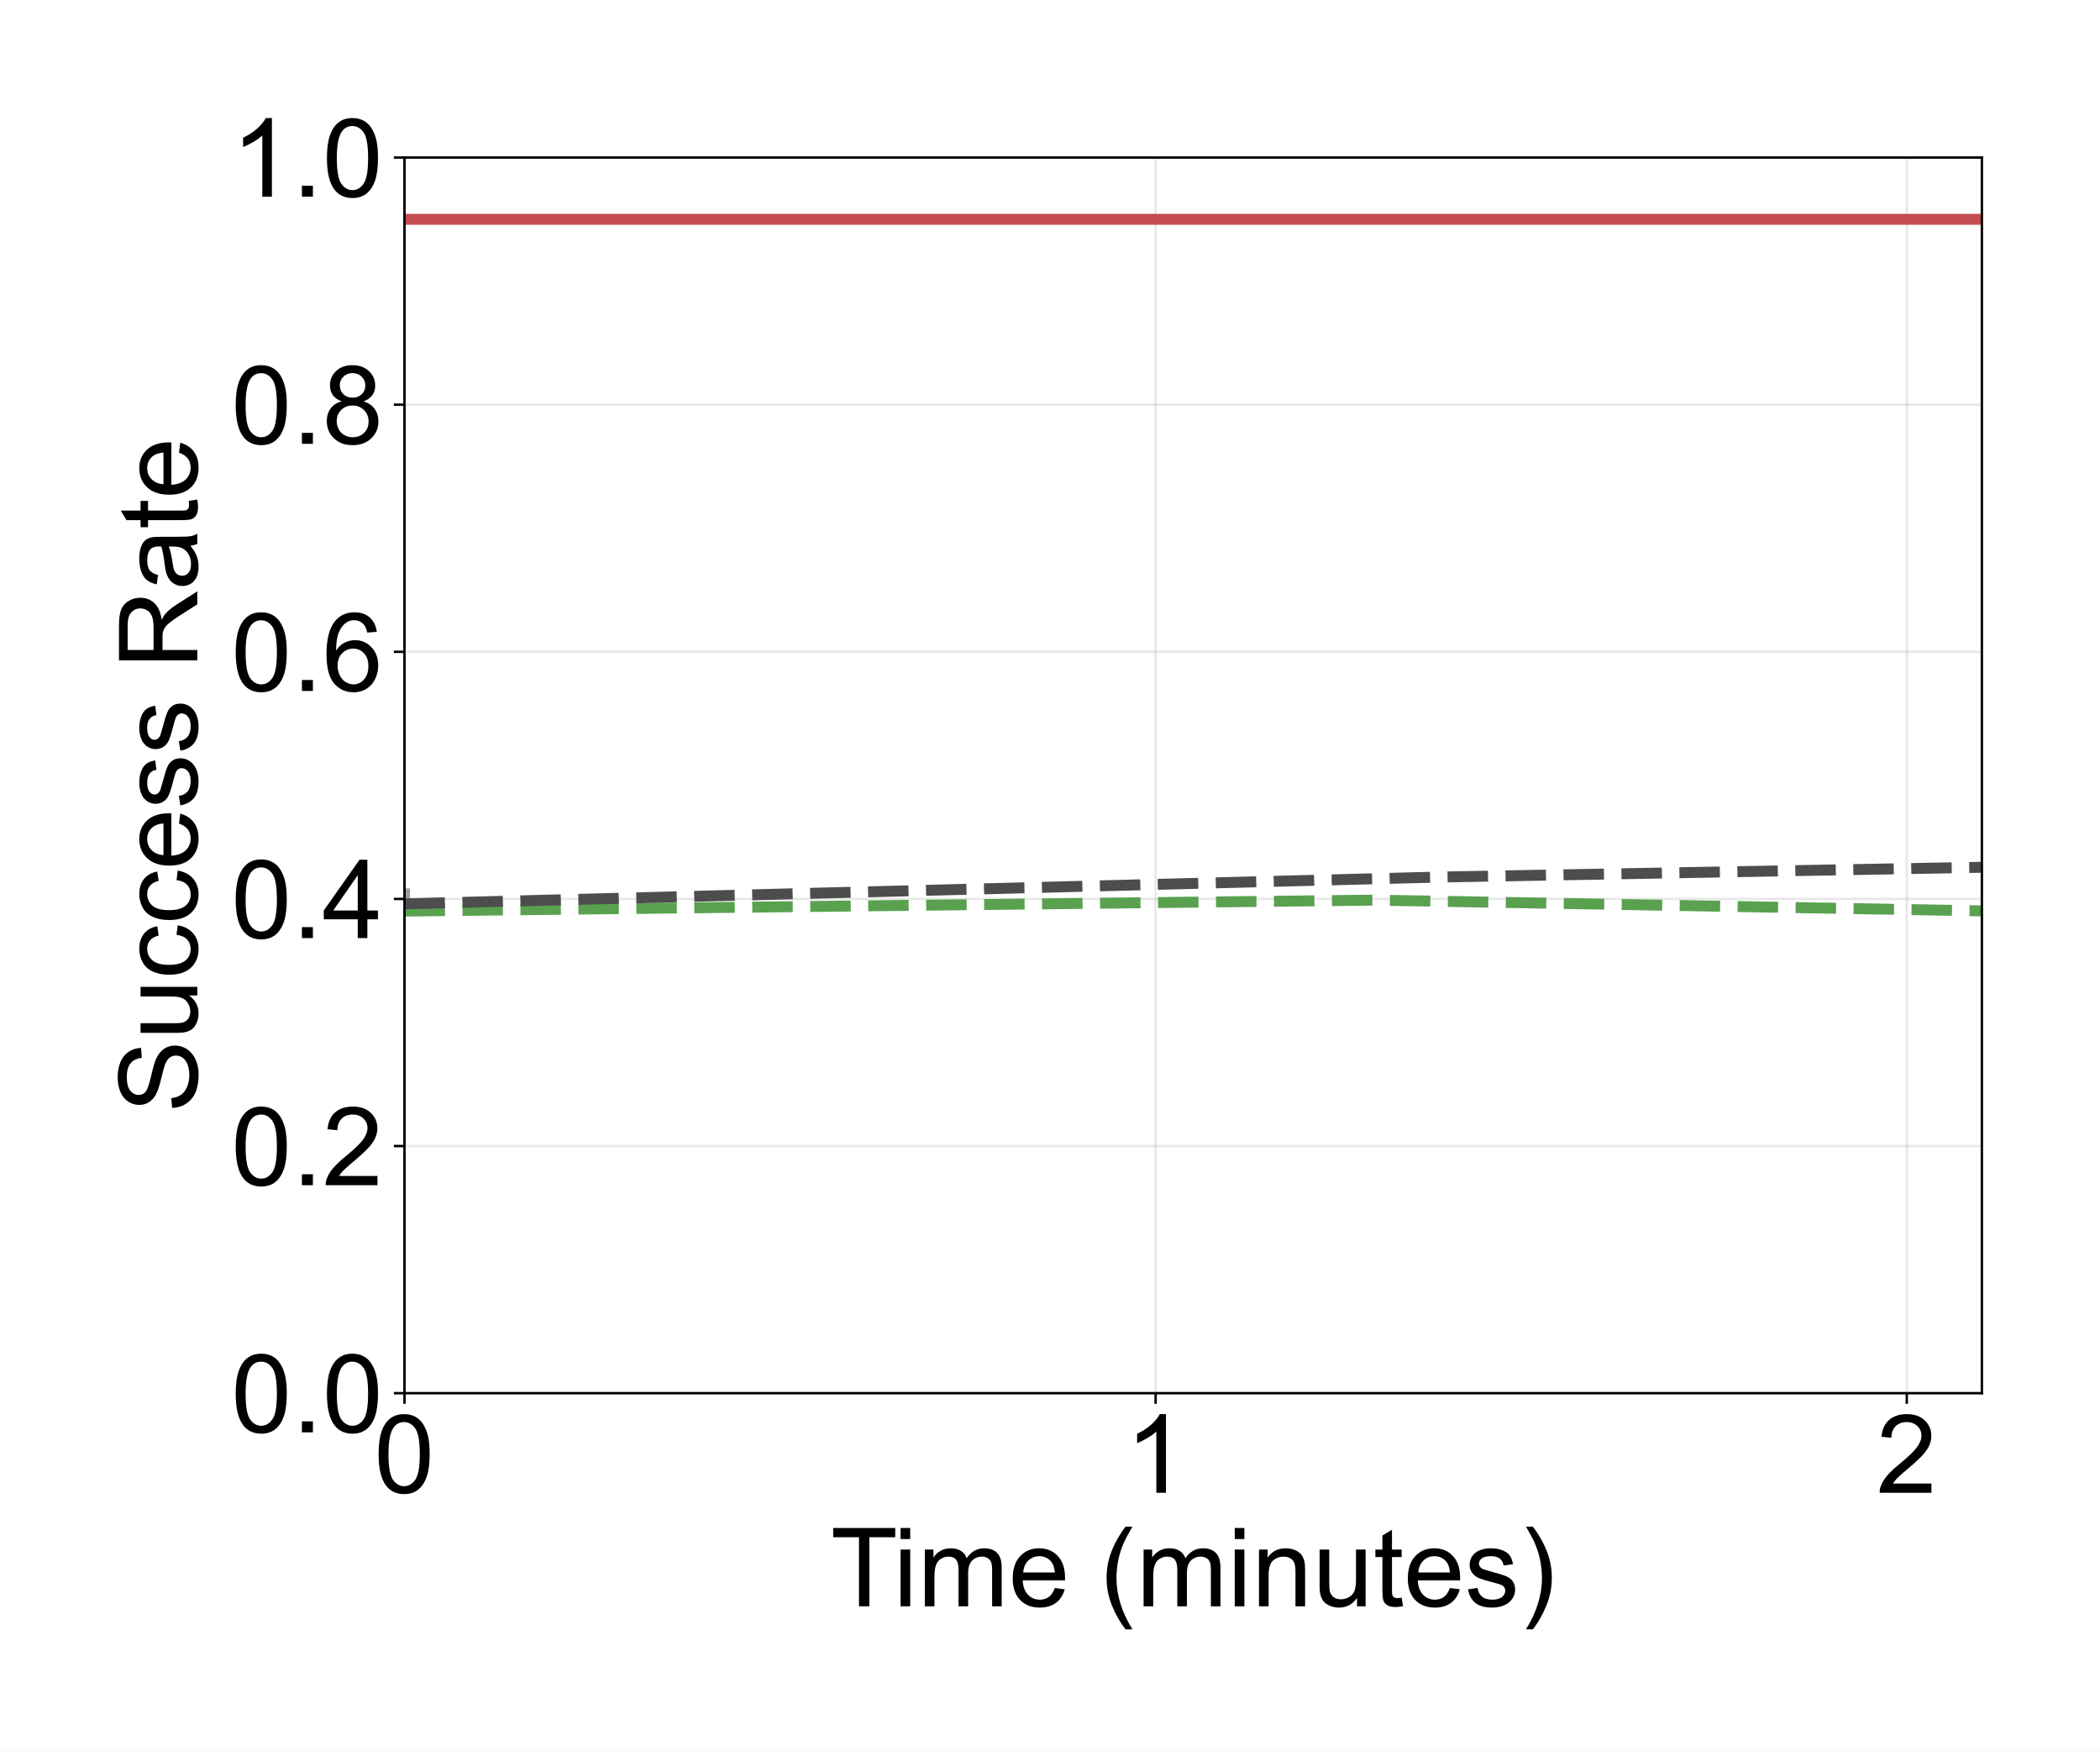
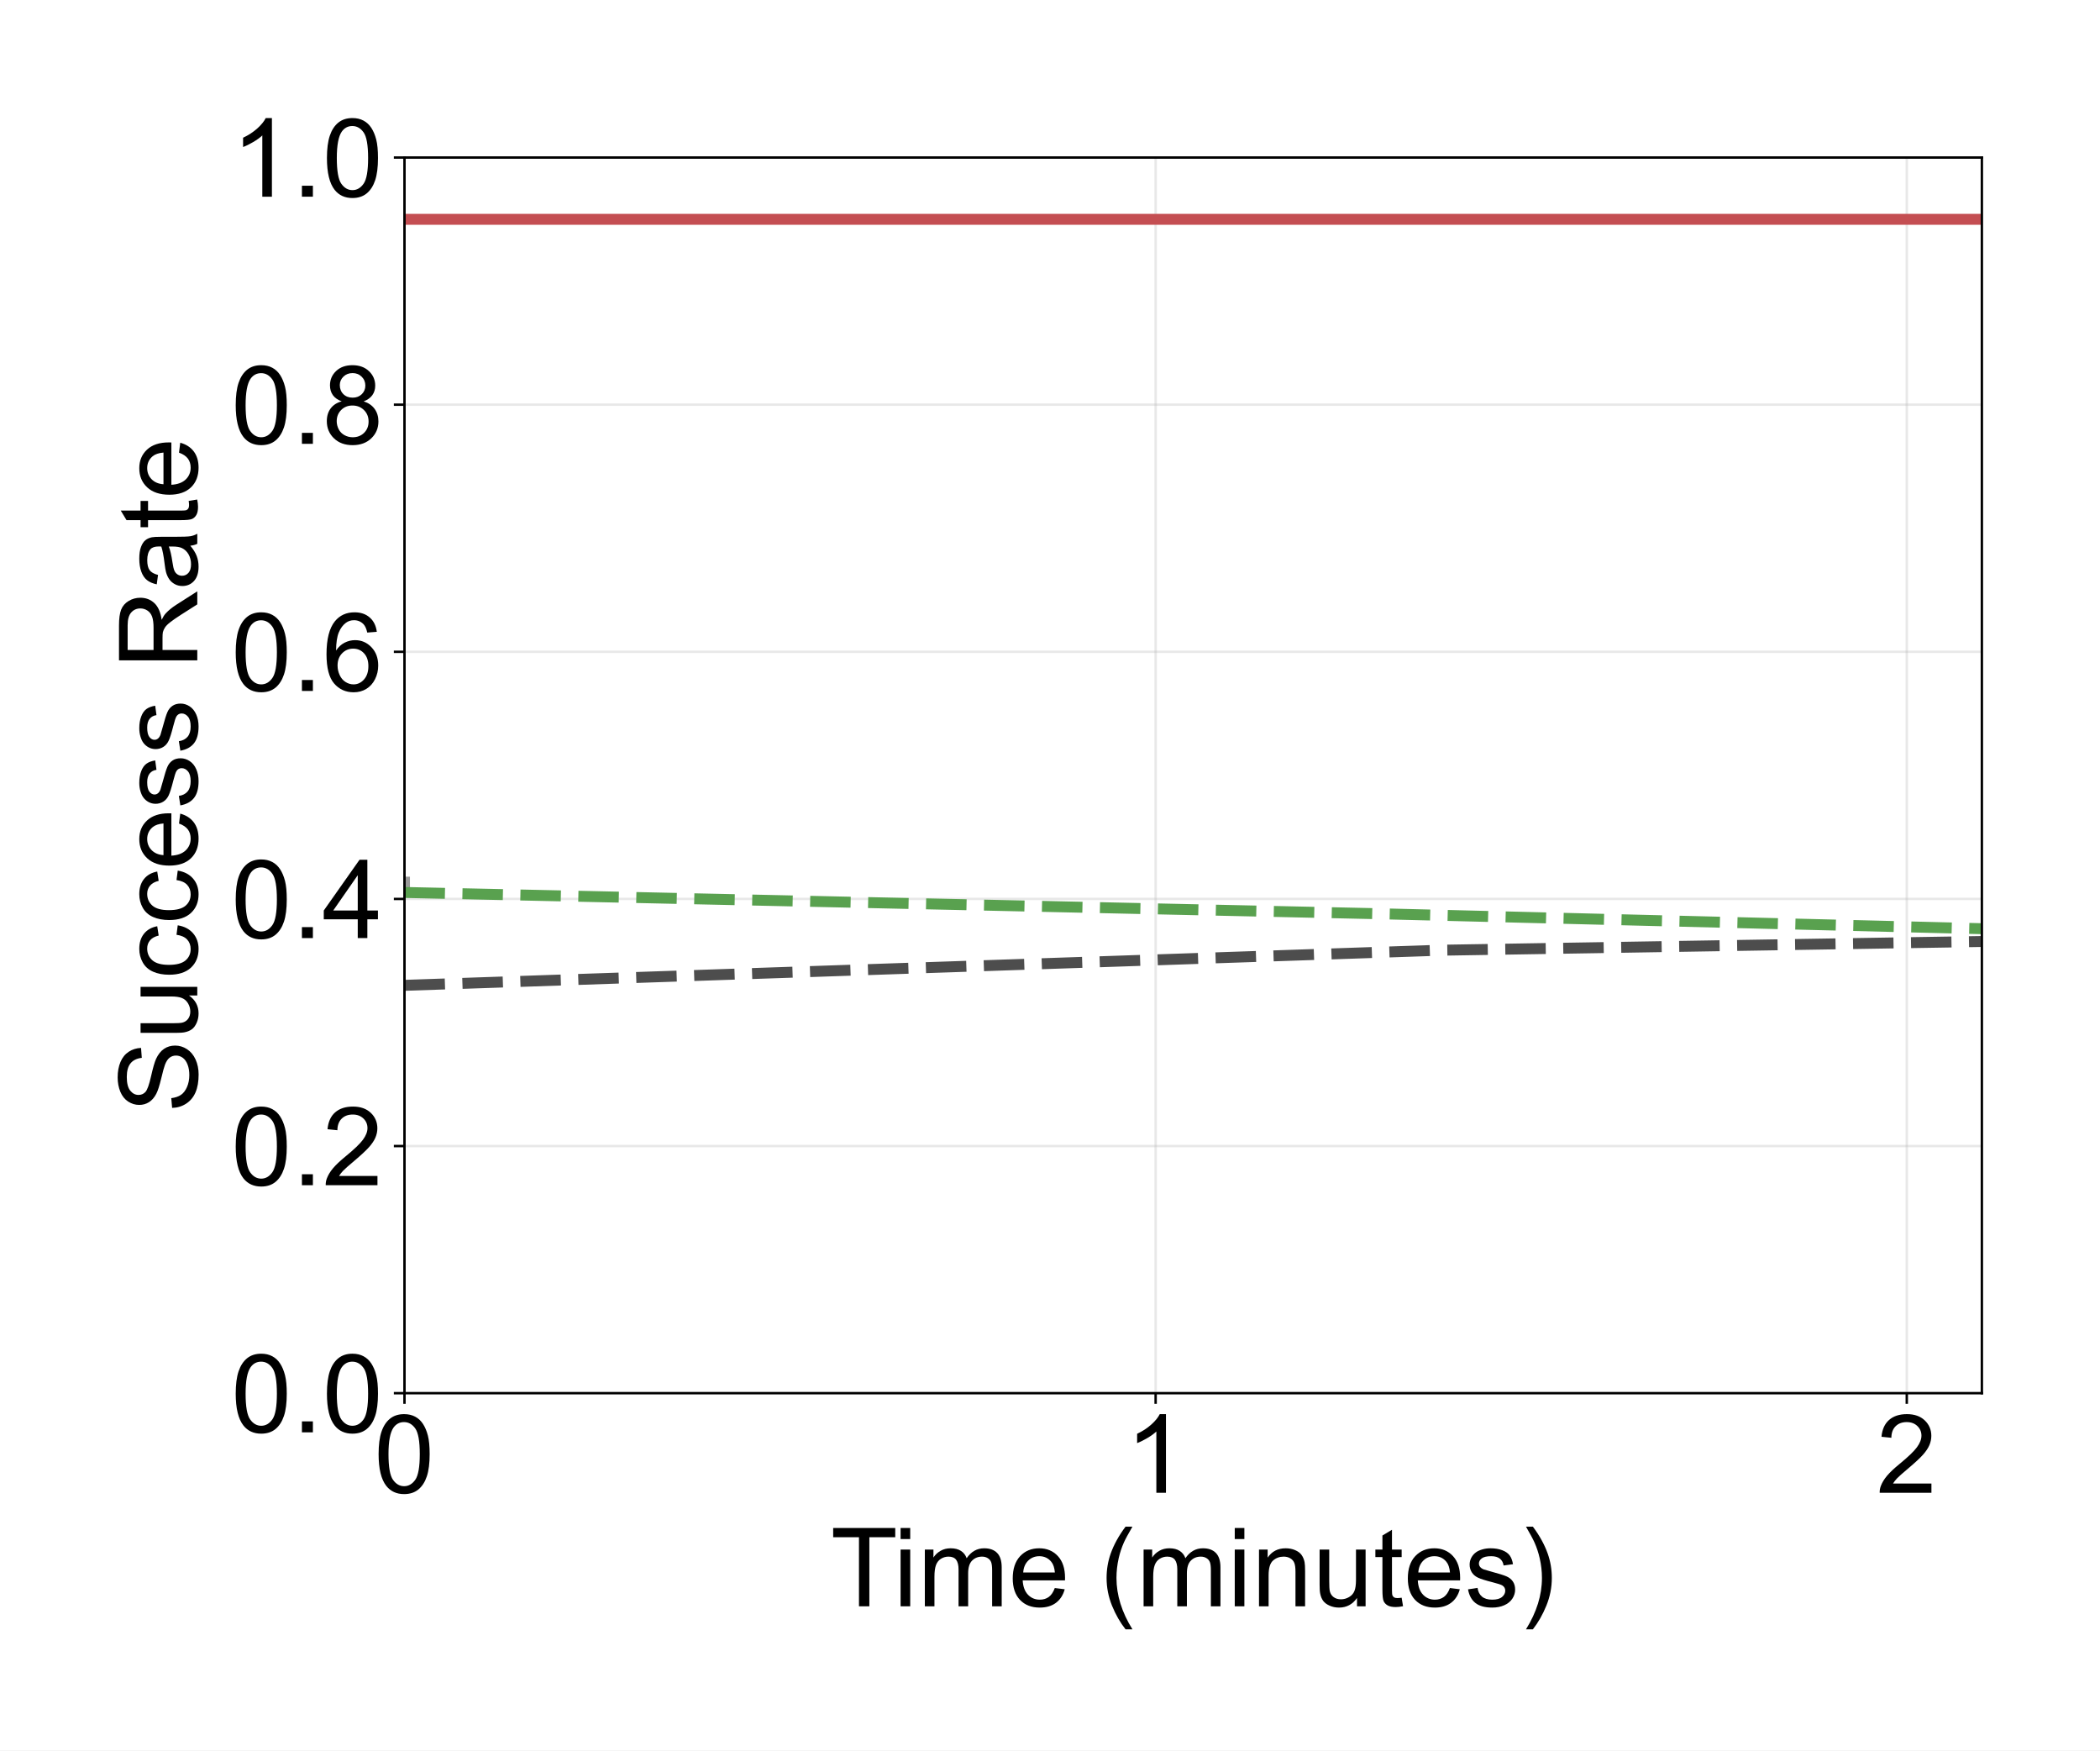
<svg xmlns="http://www.w3.org/2000/svg" xmlns:xlink="http://www.w3.org/1999/xlink" width="691.2pt" height="576pt" viewBox="0 0 691.2 576" version="1.1">
  <defs>
    <style type="text/css">*{stroke-linejoin: round; stroke-linecap: butt}</style>
  </defs>
  <g id="figure_1">
    <g id="patch_1">
      <path d="M 0 576  L 691.2 576  L 691.2 0  L 0 0  z " style="fill: #ffffff" />
    </g>
    <g id="axes_1">
      <g id="patch_2">
        <path d="M 133.13 458.44  L 652.32 458.44  L 652.32 51.84  L 133.13 51.84  z " style="fill: #ffffff" />
      </g>
      <g id="matplotlib.axis_1">
        <g id="xtick_1">
          <g id="line2d_1">
-             <path d="M 133.13 458.44  L 133.13 51.84  " clip-path="url(#p2e481dc9b2)" style="fill: none; stroke: #b0b0b0; stroke-opacity: 0.3; stroke-width: 0.8; stroke-linecap: square" />
+             <path d="M 133.13 458.44  L 133.13 51.84  " clip-path="url(#p962c646a02)" style="fill: none; stroke: #b0b0b0; stroke-opacity: 0.3; stroke-width: 0.8; stroke-linecap: square" />
          </g>
          <g id="line2d_2">
            <defs>
-               <path id="mc18fb414ad" d="M 0 0  L 0 3.5  " style="stroke: #000000; stroke-width: 0.8" />
-             </defs>
-             <g>
-               <use xlink:href="#mc18fb414ad" x="133.13" y="458.44" style="stroke: #000000; stroke-width: 0.8" />
+               <path id="m597c74e752" d="M 0 0  L 0 3.5  " style="stroke: #000000; stroke-width: 0.8" />
+             </defs>
+             <g>
+               <use xlink:href="#m597c74e752" x="133.13" y="458.44" style="stroke: #000000; stroke-width: 0.8" />
            </g>
          </g>
          <g id="text_1">
            <g transform="translate(123.1203 491.2081) scale(0.36 -0.36)">
              <defs>
                <path id="ArialMT-30" d="M 266 2259  Q 266 3072 433 3567  Q 600 4063 929 4331  Q 1259 4600 1759 4600  Q 2128 4600 2406 4451  Q 2684 4303 2865 4023  Q 3047 3744 3150 3342  Q 3253 2941 3253 2259  Q 3253 1453 3087 958  Q 2922 463 2592 192  Q 2263 -78 1759 -78  Q 1097 -78 719 397  Q 266 969 266 2259  z M 844 2259  Q 844 1131 1108 757  Q 1372 384 1759 384  Q 2147 384 2411 759  Q 2675 1134 2675 2259  Q 2675 3391 2411 3762  Q 2147 4134 1753 4134  Q 1366 4134 1134 3806  Q 844 3388 844 2259  z " transform="scale(0.015625)" />
              </defs>
              <use xlink:href="#ArialMT-30" />
            </g>
          </g>
        </g>
        <g id="xtick_2">
          <g id="line2d_3">
-             <path d="M 380.366 458.44  L 380.366 51.84  " clip-path="url(#p2e481dc9b2)" style="fill: none; stroke: #b0b0b0; stroke-opacity: 0.3; stroke-width: 0.8; stroke-linecap: square" />
+             <path d="M 380.366 458.44  L 380.366 51.84  " clip-path="url(#p962c646a02)" style="fill: none; stroke: #b0b0b0; stroke-opacity: 0.3; stroke-width: 0.8; stroke-linecap: square" />
          </g>
          <g id="line2d_4">
            <g>
-               <use xlink:href="#mc18fb414ad" x="380.366" y="458.44" style="stroke: #000000; stroke-width: 0.8" />
+               <use xlink:href="#m597c74e752" x="380.366" y="458.44" style="stroke: #000000; stroke-width: 0.8" />
            </g>
          </g>
          <g id="text_2">
            <g transform="translate(370.3561 491.2081) scale(0.36 -0.36)">
              <defs>
                <path id="ArialMT-31" d="M 2384 0  L 1822 0  L 1822 3584  Q 1619 3391 1289 3197  Q 959 3003 697 2906  L 697 3450  Q 1169 3672 1522 3987  Q 1875 4303 2022 4600  L 2384 4600  L 2384 0  z " transform="scale(0.015625)" />
              </defs>
              <use xlink:href="#ArialMT-31" />
            </g>
          </g>
        </g>
        <g id="xtick_3">
          <g id="line2d_5">
-             <path d="M 627.602 458.44  L 627.602 51.84  " clip-path="url(#p2e481dc9b2)" style="fill: none; stroke: #b0b0b0; stroke-opacity: 0.3; stroke-width: 0.8; stroke-linecap: square" />
+             <path d="M 627.602 458.44  L 627.602 51.84  " clip-path="url(#p962c646a02)" style="fill: none; stroke: #b0b0b0; stroke-opacity: 0.3; stroke-width: 0.8; stroke-linecap: square" />
          </g>
          <g id="line2d_6">
            <g>
-               <use xlink:href="#mc18fb414ad" x="627.602" y="458.44" style="stroke: #000000; stroke-width: 0.8" />
+               <use xlink:href="#m597c74e752" x="627.602" y="458.44" style="stroke: #000000; stroke-width: 0.8" />
            </g>
          </g>
          <g id="text_3">
            <g transform="translate(617.5919 491.2081) scale(0.36 -0.36)">
              <defs>
                <path id="ArialMT-32" d="M 3222 541  L 3222 0  L 194 0  Q 188 203 259 391  Q 375 700 629 1000  Q 884 1300 1366 1694  Q 2113 2306 2375 2664  Q 2638 3022 2638 3341  Q 2638 3675 2398 3904  Q 2159 4134 1775 4134  Q 1369 4134 1125 3890  Q 881 3647 878 3216  L 300 3275  Q 359 3922 746 4261  Q 1134 4600 1788 4600  Q 2447 4600 2831 4234  Q 3216 3869 3216 3328  Q 3216 3053 3103 2787  Q 2991 2522 2730 2228  Q 2469 1934 1863 1422  Q 1356 997 1212 845  Q 1069 694 975 541  L 3222 541  z " transform="scale(0.015625)" />
              </defs>
              <use xlink:href="#ArialMT-32" />
            </g>
          </g>
        </g>
        <g id="text_4">
          <g transform="translate(273.3934 528.57) scale(0.36 -0.36)">
            <defs>
              <path id="ArialMT-54" d="M 1659 0  L 1659 4041  L 150 4041  L 150 4581  L 3781 4581  L 3781 4041  L 2266 4041  L 2266 0  L 1659 0  z " transform="scale(0.015625)" />
              <path id="ArialMT-69" d="M 425 3934  L 425 4581  L 988 4581  L 988 3934  L 425 3934  z M 425 0  L 425 3319  L 988 3319  L 988 0  L 425 0  z " transform="scale(0.015625)" />
              <path id="ArialMT-6d" d="M 422 0  L 422 3319  L 925 3319  L 925 2853  Q 1081 3097 1340 3245  Q 1600 3394 1931 3394  Q 2300 3394 2536 3241  Q 2772 3088 2869 2813  Q 3263 3394 3894 3394  Q 4388 3394 4653 3120  Q 4919 2847 4919 2278  L 4919 0  L 4359 0  L 4359 2091  Q 4359 2428 4304 2576  Q 4250 2725 4106 2815  Q 3963 2906 3769 2906  Q 3419 2906 3187 2673  Q 2956 2441 2956 1928  L 2956 0  L 2394 0  L 2394 2156  Q 2394 2531 2256 2718  Q 2119 2906 1806 2906  Q 1569 2906 1367 2781  Q 1166 2656 1075 2415  Q 984 2175 984 1722  L 984 0  L 422 0  z " transform="scale(0.015625)" />
              <path id="ArialMT-65" d="M 2694 1069  L 3275 997  Q 3138 488 2766 206  Q 2394 -75 1816 -75  Q 1088 -75 661 373  Q 234 822 234 1631  Q 234 2469 665 2931  Q 1097 3394 1784 3394  Q 2450 3394 2872 2941  Q 3294 2488 3294 1666  Q 3294 1616 3291 1516  L 816 1516  Q 847 969 1125 678  Q 1403 388 1819 388  Q 2128 388 2347 550  Q 2566 713 2694 1069  z M 847 1978  L 2700 1978  Q 2663 2397 2488 2606  Q 2219 2931 1791 2931  Q 1403 2931 1139 2672  Q 875 2413 847 1978  z " transform="scale(0.015625)" />
              <path id="ArialMT-20" transform="scale(0.015625)" />
              <path id="ArialMT-28" d="M 1497 -1347  Q 1031 -759 709 28  Q 388 816 388 1659  Q 388 2403 628 3084  Q 909 3875 1497 4659  L 1900 4659  Q 1522 4009 1400 3731  Q 1209 3300 1100 2831  Q 966 2247 966 1656  Q 966 153 1900 -1347  L 1497 -1347  z " transform="scale(0.015625)" />
              <path id="ArialMT-6e" d="M 422 0  L 422 3319  L 928 3319  L 928 2847  Q 1294 3394 1984 3394  Q 2284 3394 2536 3286  Q 2788 3178 2913 3003  Q 3038 2828 3088 2588  Q 3119 2431 3119 2041  L 3119 0  L 2556 0  L 2556 2019  Q 2556 2363 2490 2533  Q 2425 2703 2258 2804  Q 2091 2906 1866 2906  Q 1506 2906 1245 2678  Q 984 2450 984 1813  L 984 0  L 422 0  z " transform="scale(0.015625)" />
              <path id="ArialMT-75" d="M 2597 0  L 2597 488  Q 2209 -75 1544 -75  Q 1250 -75 995 37  Q 741 150 617 320  Q 494 491 444 738  Q 409 903 409 1263  L 409 3319  L 972 3319  L 972 1478  Q 972 1038 1006 884  Q 1059 663 1231 536  Q 1403 409 1656 409  Q 1909 409 2131 539  Q 2353 669 2445 892  Q 2538 1116 2538 1541  L 2538 3319  L 3100 3319  L 3100 0  L 2597 0  z " transform="scale(0.015625)" />
              <path id="ArialMT-74" d="M 1650 503  L 1731 6  Q 1494 -44 1306 -44  Q 1000 -44 831 53  Q 663 150 594 308  Q 525 466 525 972  L 525 2881  L 113 2881  L 113 3319  L 525 3319  L 525 4141  L 1084 4478  L 1084 3319  L 1650 3319  L 1650 2881  L 1084 2881  L 1084 941  Q 1084 700 1114 631  Q 1144 563 1211 522  Q 1278 481 1403 481  Q 1497 481 1650 503  z " transform="scale(0.015625)" />
              <path id="ArialMT-73" d="M 197 991  L 753 1078  Q 800 744 1014 566  Q 1228 388 1613 388  Q 2000 388 2187 545  Q 2375 703 2375 916  Q 2375 1106 2209 1216  Q 2094 1291 1634 1406  Q 1016 1563 777 1677  Q 538 1791 414 1992  Q 291 2194 291 2438  Q 291 2659 392 2848  Q 494 3038 669 3163  Q 800 3259 1026 3326  Q 1253 3394 1513 3394  Q 1903 3394 2198 3281  Q 2494 3169 2634 2976  Q 2775 2784 2828 2463  L 2278 2388  Q 2241 2644 2061 2787  Q 1881 2931 1553 2931  Q 1166 2931 1000 2803  Q 834 2675 834 2503  Q 834 2394 903 2306  Q 972 2216 1119 2156  Q 1203 2125 1616 2013  Q 2213 1853 2448 1751  Q 2684 1650 2818 1456  Q 2953 1263 2953 975  Q 2953 694 2789 445  Q 2625 197 2315 61  Q 2006 -75 1616 -75  Q 969 -75 630 194  Q 291 463 197 991  z " transform="scale(0.015625)" />
              <path id="ArialMT-29" d="M 791 -1347  L 388 -1347  Q 1322 153 1322 1656  Q 1322 2244 1188 2822  Q 1081 3291 891 3722  Q 769 4003 388 4659  L 791 4659  Q 1378 3875 1659 3084  Q 1900 2403 1900 1659  Q 1900 816 1576 28  Q 1253 -759 791 -1347  z " transform="scale(0.015625)" />
            </defs>
            <use xlink:href="#ArialMT-54" />
            <use xlink:href="#ArialMT-69" transform="translate(57.33398 0)" />
            <use xlink:href="#ArialMT-6d" transform="translate(79.55078 0)" />
            <use xlink:href="#ArialMT-65" transform="translate(162.8516 0)" />
            <use xlink:href="#ArialMT-20" transform="translate(218.4668 0)" />
            <use xlink:href="#ArialMT-28" transform="translate(246.25 0)" />
            <use xlink:href="#ArialMT-6d" transform="translate(279.5508 0)" />
            <use xlink:href="#ArialMT-69" transform="translate(362.8516 0)" />
            <use xlink:href="#ArialMT-6e" transform="translate(385.0684 0)" />
            <use xlink:href="#ArialMT-75" transform="translate(440.6836 0)" />
            <use xlink:href="#ArialMT-74" transform="translate(496.2988 0)" />
            <use xlink:href="#ArialMT-65" transform="translate(524.082 0)" />
            <use xlink:href="#ArialMT-73" transform="translate(579.6973 0)" />
            <use xlink:href="#ArialMT-29" transform="translate(629.6973 0)" />
          </g>
        </g>
      </g>
      <g id="matplotlib.axis_2">
        <g id="ytick_1">
          <g id="line2d_7">
-             <path d="M 133.13 458.44  L 652.32 458.44  " clip-path="url(#p2e481dc9b2)" style="fill: none; stroke: #b0b0b0; stroke-opacity: 0.3; stroke-width: 0.8; stroke-linecap: square" />
+             <path d="M 133.13 458.44  L 652.32 458.44  " clip-path="url(#p962c646a02)" style="fill: none; stroke: #b0b0b0; stroke-opacity: 0.3; stroke-width: 0.8; stroke-linecap: square" />
          </g>
          <g id="line2d_8">
            <defs>
-               <path id="mb0112a055e" d="M 0 0  L -3.5 0  " style="stroke: #000000; stroke-width: 0.8" />
-             </defs>
-             <g>
-               <use xlink:href="#mb0112a055e" x="133.13" y="458.44" style="stroke: #000000; stroke-width: 0.8" />
+               <path id="md3a74d9edc" d="M 0 0  L -3.5 0  " style="stroke: #000000; stroke-width: 0.8" />
+             </defs>
+             <g>
+               <use xlink:href="#md3a74d9edc" x="133.13" y="458.44" style="stroke: #000000; stroke-width: 0.8" />
            </g>
          </g>
          <g id="text_5">
            <g transform="translate(76.09 471.3241) scale(0.36 -0.36)">
              <defs>
                <path id="ArialMT-2e" d="M 581 0  L 581 641  L 1222 641  L 1222 0  L 581 0  z " transform="scale(0.015625)" />
              </defs>
              <use xlink:href="#ArialMT-30" />
              <use xlink:href="#ArialMT-2e" transform="translate(55.61523 0)" />
              <use xlink:href="#ArialMT-30" transform="translate(83.39844 0)" />
            </g>
          </g>
        </g>
        <g id="ytick_2">
          <g id="line2d_9">
-             <path d="M 133.13 377.12  L 652.32 377.12  " clip-path="url(#p2e481dc9b2)" style="fill: none; stroke: #b0b0b0; stroke-opacity: 0.3; stroke-width: 0.8; stroke-linecap: square" />
+             <path d="M 133.13 377.12  L 652.32 377.12  " clip-path="url(#p962c646a02)" style="fill: none; stroke: #b0b0b0; stroke-opacity: 0.3; stroke-width: 0.8; stroke-linecap: square" />
          </g>
          <g id="line2d_10">
            <g>
-               <use xlink:href="#mb0112a055e" x="133.13" y="377.12" style="stroke: #000000; stroke-width: 0.8" />
+               <use xlink:href="#md3a74d9edc" x="133.13" y="377.12" style="stroke: #000000; stroke-width: 0.8" />
            </g>
          </g>
          <g id="text_6">
            <g transform="translate(76.09 390.0041) scale(0.36 -0.36)">
              <use xlink:href="#ArialMT-30" />
              <use xlink:href="#ArialMT-2e" transform="translate(55.61523 0)" />
              <use xlink:href="#ArialMT-32" transform="translate(83.39844 0)" />
            </g>
          </g>
        </g>
        <g id="ytick_3">
          <g id="line2d_11">
-             <path d="M 133.13 295.8  L 652.32 295.8  " clip-path="url(#p2e481dc9b2)" style="fill: none; stroke: #b0b0b0; stroke-opacity: 0.3; stroke-width: 0.8; stroke-linecap: square" />
+             <path d="M 133.13 295.8  L 652.32 295.8  " clip-path="url(#p962c646a02)" style="fill: none; stroke: #b0b0b0; stroke-opacity: 0.3; stroke-width: 0.8; stroke-linecap: square" />
          </g>
          <g id="line2d_12">
            <g>
-               <use xlink:href="#mb0112a055e" x="133.13" y="295.8" style="stroke: #000000; stroke-width: 0.8" />
+               <use xlink:href="#md3a74d9edc" x="133.13" y="295.8" style="stroke: #000000; stroke-width: 0.8" />
            </g>
          </g>
          <g id="text_7">
            <g transform="translate(76.09 308.6841) scale(0.36 -0.36)">
              <defs>
                <path id="ArialMT-34" d="M 2069 0  L 2069 1097  L 81 1097  L 81 1613  L 2172 4581  L 2631 4581  L 2631 1613  L 3250 1613  L 3250 1097  L 2631 1097  L 2631 0  L 2069 0  z M 2069 1613  L 2069 3678  L 634 1613  L 2069 1613  z " transform="scale(0.015625)" />
              </defs>
              <use xlink:href="#ArialMT-30" />
              <use xlink:href="#ArialMT-2e" transform="translate(55.61523 0)" />
              <use xlink:href="#ArialMT-34" transform="translate(83.39844 0)" />
            </g>
          </g>
        </g>
        <g id="ytick_4">
          <g id="line2d_13">
-             <path d="M 133.13 214.48  L 652.32 214.48  " clip-path="url(#p2e481dc9b2)" style="fill: none; stroke: #b0b0b0; stroke-opacity: 0.3; stroke-width: 0.8; stroke-linecap: square" />
+             <path d="M 133.13 214.48  L 652.32 214.48  " clip-path="url(#p962c646a02)" style="fill: none; stroke: #b0b0b0; stroke-opacity: 0.3; stroke-width: 0.8; stroke-linecap: square" />
          </g>
          <g id="line2d_14">
            <g>
-               <use xlink:href="#mb0112a055e" x="133.13" y="214.48" style="stroke: #000000; stroke-width: 0.8" />
+               <use xlink:href="#md3a74d9edc" x="133.13" y="214.48" style="stroke: #000000; stroke-width: 0.8" />
            </g>
          </g>
          <g id="text_8">
            <g transform="translate(76.09 227.3641) scale(0.36 -0.36)">
              <defs>
                <path id="ArialMT-36" d="M 3184 3459  L 2625 3416  Q 2550 3747 2413 3897  Q 2184 4138 1850 4138  Q 1581 4138 1378 3988  Q 1113 3794 959 3422  Q 806 3050 800 2363  Q 1003 2672 1297 2822  Q 1591 2972 1913 2972  Q 2475 2972 2870 2558  Q 3266 2144 3266 1488  Q 3266 1056 3080 686  Q 2894 316 2569 119  Q 2244 -78 1831 -78  Q 1128 -78 684 439  Q 241 956 241 2144  Q 241 3472 731 4075  Q 1159 4600 1884 4600  Q 2425 4600 2770 4297  Q 3116 3994 3184 3459  z M 888 1484  Q 888 1194 1011 928  Q 1134 663 1356 523  Q 1578 384 1822 384  Q 2178 384 2434 671  Q 2691 959 2691 1453  Q 2691 1928 2437 2201  Q 2184 2475 1800 2475  Q 1419 2475 1153 2201  Q 888 1928 888 1484  z " transform="scale(0.015625)" />
              </defs>
              <use xlink:href="#ArialMT-30" />
              <use xlink:href="#ArialMT-2e" transform="translate(55.61523 0)" />
              <use xlink:href="#ArialMT-36" transform="translate(83.39844 0)" />
            </g>
          </g>
        </g>
        <g id="ytick_5">
          <g id="line2d_15">
-             <path d="M 133.13 133.16  L 652.32 133.16  " clip-path="url(#p2e481dc9b2)" style="fill: none; stroke: #b0b0b0; stroke-opacity: 0.3; stroke-width: 0.8; stroke-linecap: square" />
+             <path d="M 133.13 133.16  L 652.32 133.16  " clip-path="url(#p962c646a02)" style="fill: none; stroke: #b0b0b0; stroke-opacity: 0.3; stroke-width: 0.8; stroke-linecap: square" />
          </g>
          <g id="line2d_16">
            <g>
-               <use xlink:href="#mb0112a055e" x="133.13" y="133.16" style="stroke: #000000; stroke-width: 0.8" />
+               <use xlink:href="#md3a74d9edc" x="133.13" y="133.16" style="stroke: #000000; stroke-width: 0.8" />
            </g>
          </g>
          <g id="text_9">
            <g transform="translate(76.09 146.0441) scale(0.36 -0.36)">
              <defs>
                <path id="ArialMT-38" d="M 1131 2484  Q 781 2613 612 2850  Q 444 3088 444 3419  Q 444 3919 803 4259  Q 1163 4600 1759 4600  Q 2359 4600 2725 4251  Q 3091 3903 3091 3403  Q 3091 3084 2923 2848  Q 2756 2613 2416 2484  Q 2838 2347 3058 2040  Q 3278 1734 3278 1309  Q 3278 722 2862 322  Q 2447 -78 1769 -78  Q 1091 -78 675 323  Q 259 725 259 1325  Q 259 1772 486 2073  Q 713 2375 1131 2484  z M 1019 3438  Q 1019 3113 1228 2906  Q 1438 2700 1772 2700  Q 2097 2700 2305 2904  Q 2513 3109 2513 3406  Q 2513 3716 2298 3927  Q 2084 4138 1766 4138  Q 1444 4138 1231 3931  Q 1019 3725 1019 3438  z M 838 1322  Q 838 1081 952 856  Q 1066 631 1291 507  Q 1516 384 1775 384  Q 2178 384 2440 643  Q 2703 903 2703 1303  Q 2703 1709 2433 1975  Q 2163 2241 1756 2241  Q 1359 2241 1098 1978  Q 838 1716 838 1322  z " transform="scale(0.015625)" />
              </defs>
              <use xlink:href="#ArialMT-30" />
              <use xlink:href="#ArialMT-2e" transform="translate(55.61523 0)" />
              <use xlink:href="#ArialMT-38" transform="translate(83.39844 0)" />
            </g>
          </g>
        </g>
        <g id="ytick_6">
          <g id="line2d_17">
-             <path d="M 133.13 51.84  L 652.32 51.84  " clip-path="url(#p2e481dc9b2)" style="fill: none; stroke: #b0b0b0; stroke-opacity: 0.3; stroke-width: 0.8; stroke-linecap: square" />
+             <path d="M 133.13 51.84  L 652.32 51.84  " clip-path="url(#p962c646a02)" style="fill: none; stroke: #b0b0b0; stroke-opacity: 0.3; stroke-width: 0.8; stroke-linecap: square" />
          </g>
          <g id="line2d_18">
            <g>
-               <use xlink:href="#mb0112a055e" x="133.13" y="51.84" style="stroke: #000000; stroke-width: 0.8" />
+               <use xlink:href="#md3a74d9edc" x="133.13" y="51.84" style="stroke: #000000; stroke-width: 0.8" />
            </g>
          </g>
          <g id="text_10">
            <g transform="translate(76.09 64.72406) scale(0.36 -0.36)">
              <use xlink:href="#ArialMT-31" />
              <use xlink:href="#ArialMT-2e" transform="translate(55.61523 0)" />
              <use xlink:href="#ArialMT-30" transform="translate(83.39844 0)" />
            </g>
          </g>
        </g>
        <g id="text_11">
          <g transform="translate(64.935 366.1859) rotate(-90) scale(0.36 -0.36)">
            <defs>
              <path id="ArialMT-53" d="M 288 1472  L 859 1522  Q 900 1178 1048 958  Q 1197 738 1509 602  Q 1822 466 2213 466  Q 2559 466 2825 569  Q 3091 672 3220 851  Q 3350 1031 3350 1244  Q 3350 1459 3225 1620  Q 3100 1781 2813 1891  Q 2628 1963 1997 2114  Q 1366 2266 1113 2400  Q 784 2572 623 2826  Q 463 3081 463 3397  Q 463 3744 659 4045  Q 856 4347 1234 4503  Q 1613 4659 2075 4659  Q 2584 4659 2973 4495  Q 3363 4331 3572 4012  Q 3781 3694 3797 3291  L 3216 3247  Q 3169 3681 2898 3903  Q 2628 4125 2100 4125  Q 1550 4125 1298 3923  Q 1047 3722 1047 3438  Q 1047 3191 1225 3031  Q 1400 2872 2139 2705  Q 2878 2538 3153 2413  Q 3553 2228 3743 1945  Q 3934 1663 3934 1294  Q 3934 928 3725 604  Q 3516 281 3123 101  Q 2731 -78 2241 -78  Q 1619 -78 1198 103  Q 778 284 539 648  Q 300 1013 288 1472  z " transform="scale(0.015625)" />
              <path id="ArialMT-63" d="M 2588 1216  L 3141 1144  Q 3050 572 2676 248  Q 2303 -75 1759 -75  Q 1078 -75 664 370  Q 250 816 250 1647  Q 250 2184 428 2587  Q 606 2991 970 3192  Q 1334 3394 1763 3394  Q 2303 3394 2647 3120  Q 2991 2847 3088 2344  L 2541 2259  Q 2463 2594 2264 2762  Q 2066 2931 1784 2931  Q 1359 2931 1093 2626  Q 828 2322 828 1663  Q 828 994 1084 691  Q 1341 388 1753 388  Q 2084 388 2306 591  Q 2528 794 2588 1216  z " transform="scale(0.015625)" />
              <path id="ArialMT-52" d="M 503 0  L 503 4581  L 2534 4581  Q 3147 4581 3465 4457  Q 3784 4334 3975 4021  Q 4166 3709 4166 3331  Q 4166 2844 3850 2509  Q 3534 2175 2875 2084  Q 3116 1969 3241 1856  Q 3506 1613 3744 1247  L 4541 0  L 3778 0  L 3172 953  Q 2906 1366 2734 1584  Q 2563 1803 2427 1890  Q 2291 1978 2150 2013  Q 2047 2034 1813 2034  L 1109 2034  L 1109 0  L 503 0  z M 1109 2559  L 2413 2559  Q 2828 2559 3062 2645  Q 3297 2731 3419 2920  Q 3541 3109 3541 3331  Q 3541 3656 3305 3865  Q 3069 4075 2559 4075  L 1109 4075  L 1109 2559  z " transform="scale(0.015625)" />
              <path id="ArialMT-61" d="M 2588 409  Q 2275 144 1986 34  Q 1697 -75 1366 -75  Q 819 -75 525 192  Q 231 459 231 875  Q 231 1119 342 1320  Q 453 1522 633 1644  Q 813 1766 1038 1828  Q 1203 1872 1538 1913  Q 2219 1994 2541 2106  Q 2544 2222 2544 2253  Q 2544 2597 2384 2738  Q 2169 2928 1744 2928  Q 1347 2928 1158 2789  Q 969 2650 878 2297  L 328 2372  Q 403 2725 575 2942  Q 747 3159 1072 3276  Q 1397 3394 1825 3394  Q 2250 3394 2515 3294  Q 2781 3194 2906 3042  Q 3031 2891 3081 2659  Q 3109 2516 3109 2141  L 3109 1391  Q 3109 606 3145 398  Q 3181 191 3288 0  L 2700 0  Q 2613 175 2588 409  z M 2541 1666  Q 2234 1541 1622 1453  Q 1275 1403 1131 1340  Q 988 1278 909 1158  Q 831 1038 831 891  Q 831 666 1001 516  Q 1172 366 1500 366  Q 1825 366 2078 508  Q 2331 650 2450 897  Q 2541 1088 2541 1459  L 2541 1666  z " transform="scale(0.015625)" />
            </defs>
            <use xlink:href="#ArialMT-53" />
            <use xlink:href="#ArialMT-75" transform="translate(66.69922 0)" />
            <use xlink:href="#ArialMT-63" transform="translate(122.3145 0)" />
            <use xlink:href="#ArialMT-63" transform="translate(172.3145 0)" />
            <use xlink:href="#ArialMT-65" transform="translate(222.3145 0)" />
            <use xlink:href="#ArialMT-73" transform="translate(277.9297 0)" />
            <use xlink:href="#ArialMT-73" transform="translate(327.9297 0)" />
            <use xlink:href="#ArialMT-20" transform="translate(377.9297 0)" />
            <use xlink:href="#ArialMT-52" transform="translate(405.7129 0)" />
            <use xlink:href="#ArialMT-61" transform="translate(477.9297 0)" />
            <use xlink:href="#ArialMT-74" transform="translate(533.5449 0)" />
            <use xlink:href="#ArialMT-65" transform="translate(561.3281 0)" />
          </g>
        </g>
      </g>
      <g id="line2d_19">
-         <path d="M 133.13 294.138  " clip-path="url(#p2e481dc9b2)" style="fill: none; stroke: #9a9a9a; stroke-width: 3.6; stroke-linecap: square" />
+         <path d="M 133.13 290.277  " clip-path="url(#p962c646a02)" style="fill: none; stroke: #9a9a9a; stroke-width: 3.6; stroke-linecap: square" />
      </g>
      <g id="line2d_20">
-         <path d="M 133.13 299.791  L 452.593 296.196  L 652.32 299.731  " clip-path="url(#p2e481dc9b2)" style="fill: none; stroke-dasharray: 13.32,5.76; stroke-dashoffset: 0; stroke: #59a14f; stroke-width: 3.6" />
+         <path d="M 133.13 293.674  L 452.593 300.644  L 652.32 305.598  " clip-path="url(#p962c646a02)" style="fill: none; stroke-dasharray: 13.32,5.76; stroke-dashoffset: 0; stroke: #59a14f; stroke-width: 3.6" />
      </g>
      <g id="line2d_21">
-         <path d="M 133.13 297.422  L 474.008 288.6  L 652.32 285.385  " clip-path="url(#p2e481dc9b2)" style="fill: none; stroke-dasharray: 13.32,5.76; stroke-dashoffset: 0; stroke: #4d4d4d; stroke-width: 3.6" />
+         <path d="M 133.13 324.235  L 474.008 312.683  L 652.32 309.81  " clip-path="url(#p962c646a02)" style="fill: none; stroke-dasharray: 13.32,5.76; stroke-dashoffset: 0; stroke: #4d4d4d; stroke-width: 3.6" />
      </g>
      <g id="line2d_22">
-         <path d="M 133.13 72.17  L 222.132 72.17  L 652.32 72.17  " clip-path="url(#p2e481dc9b2)" style="fill: none; stroke: #c44e52; stroke-width: 3.6; stroke-linecap: square" />
+         <path d="M 133.13 72.17  L 222.132 72.17  L 652.32 72.17  " clip-path="url(#p962c646a02)" style="fill: none; stroke: #c44e52; stroke-width: 3.6; stroke-linecap: square" />
      </g>
      <g id="patch_3">
        <path d="M 133.13 458.44  L 133.13 51.84  " style="fill: none; stroke: #000000; stroke-width: 0.8; stroke-linejoin: miter; stroke-linecap: square" />
      </g>
      <g id="patch_4">
        <path d="M 652.32 458.44  L 652.32 51.84  " style="fill: none; stroke: #000000; stroke-width: 0.8; stroke-linejoin: miter; stroke-linecap: square" />
      </g>
      <g id="patch_5">
        <path d="M 133.13 458.44  L 652.32 458.44  " style="fill: none; stroke: #000000; stroke-width: 0.8; stroke-linejoin: miter; stroke-linecap: square" />
      </g>
      <g id="patch_6">
        <path d="M 133.13 51.84  L 652.32 51.84  " style="fill: none; stroke: #000000; stroke-width: 0.8; stroke-linejoin: miter; stroke-linecap: square" />
      </g>
    </g>
  </g>
  <defs>
-     <clipPath id="p2e481dc9b2">
+     <clipPath id="p962c646a02">
      <rect x="133.13" y="51.84" width="519.19" height="406.6" />
    </clipPath>
  </defs>
</svg>
